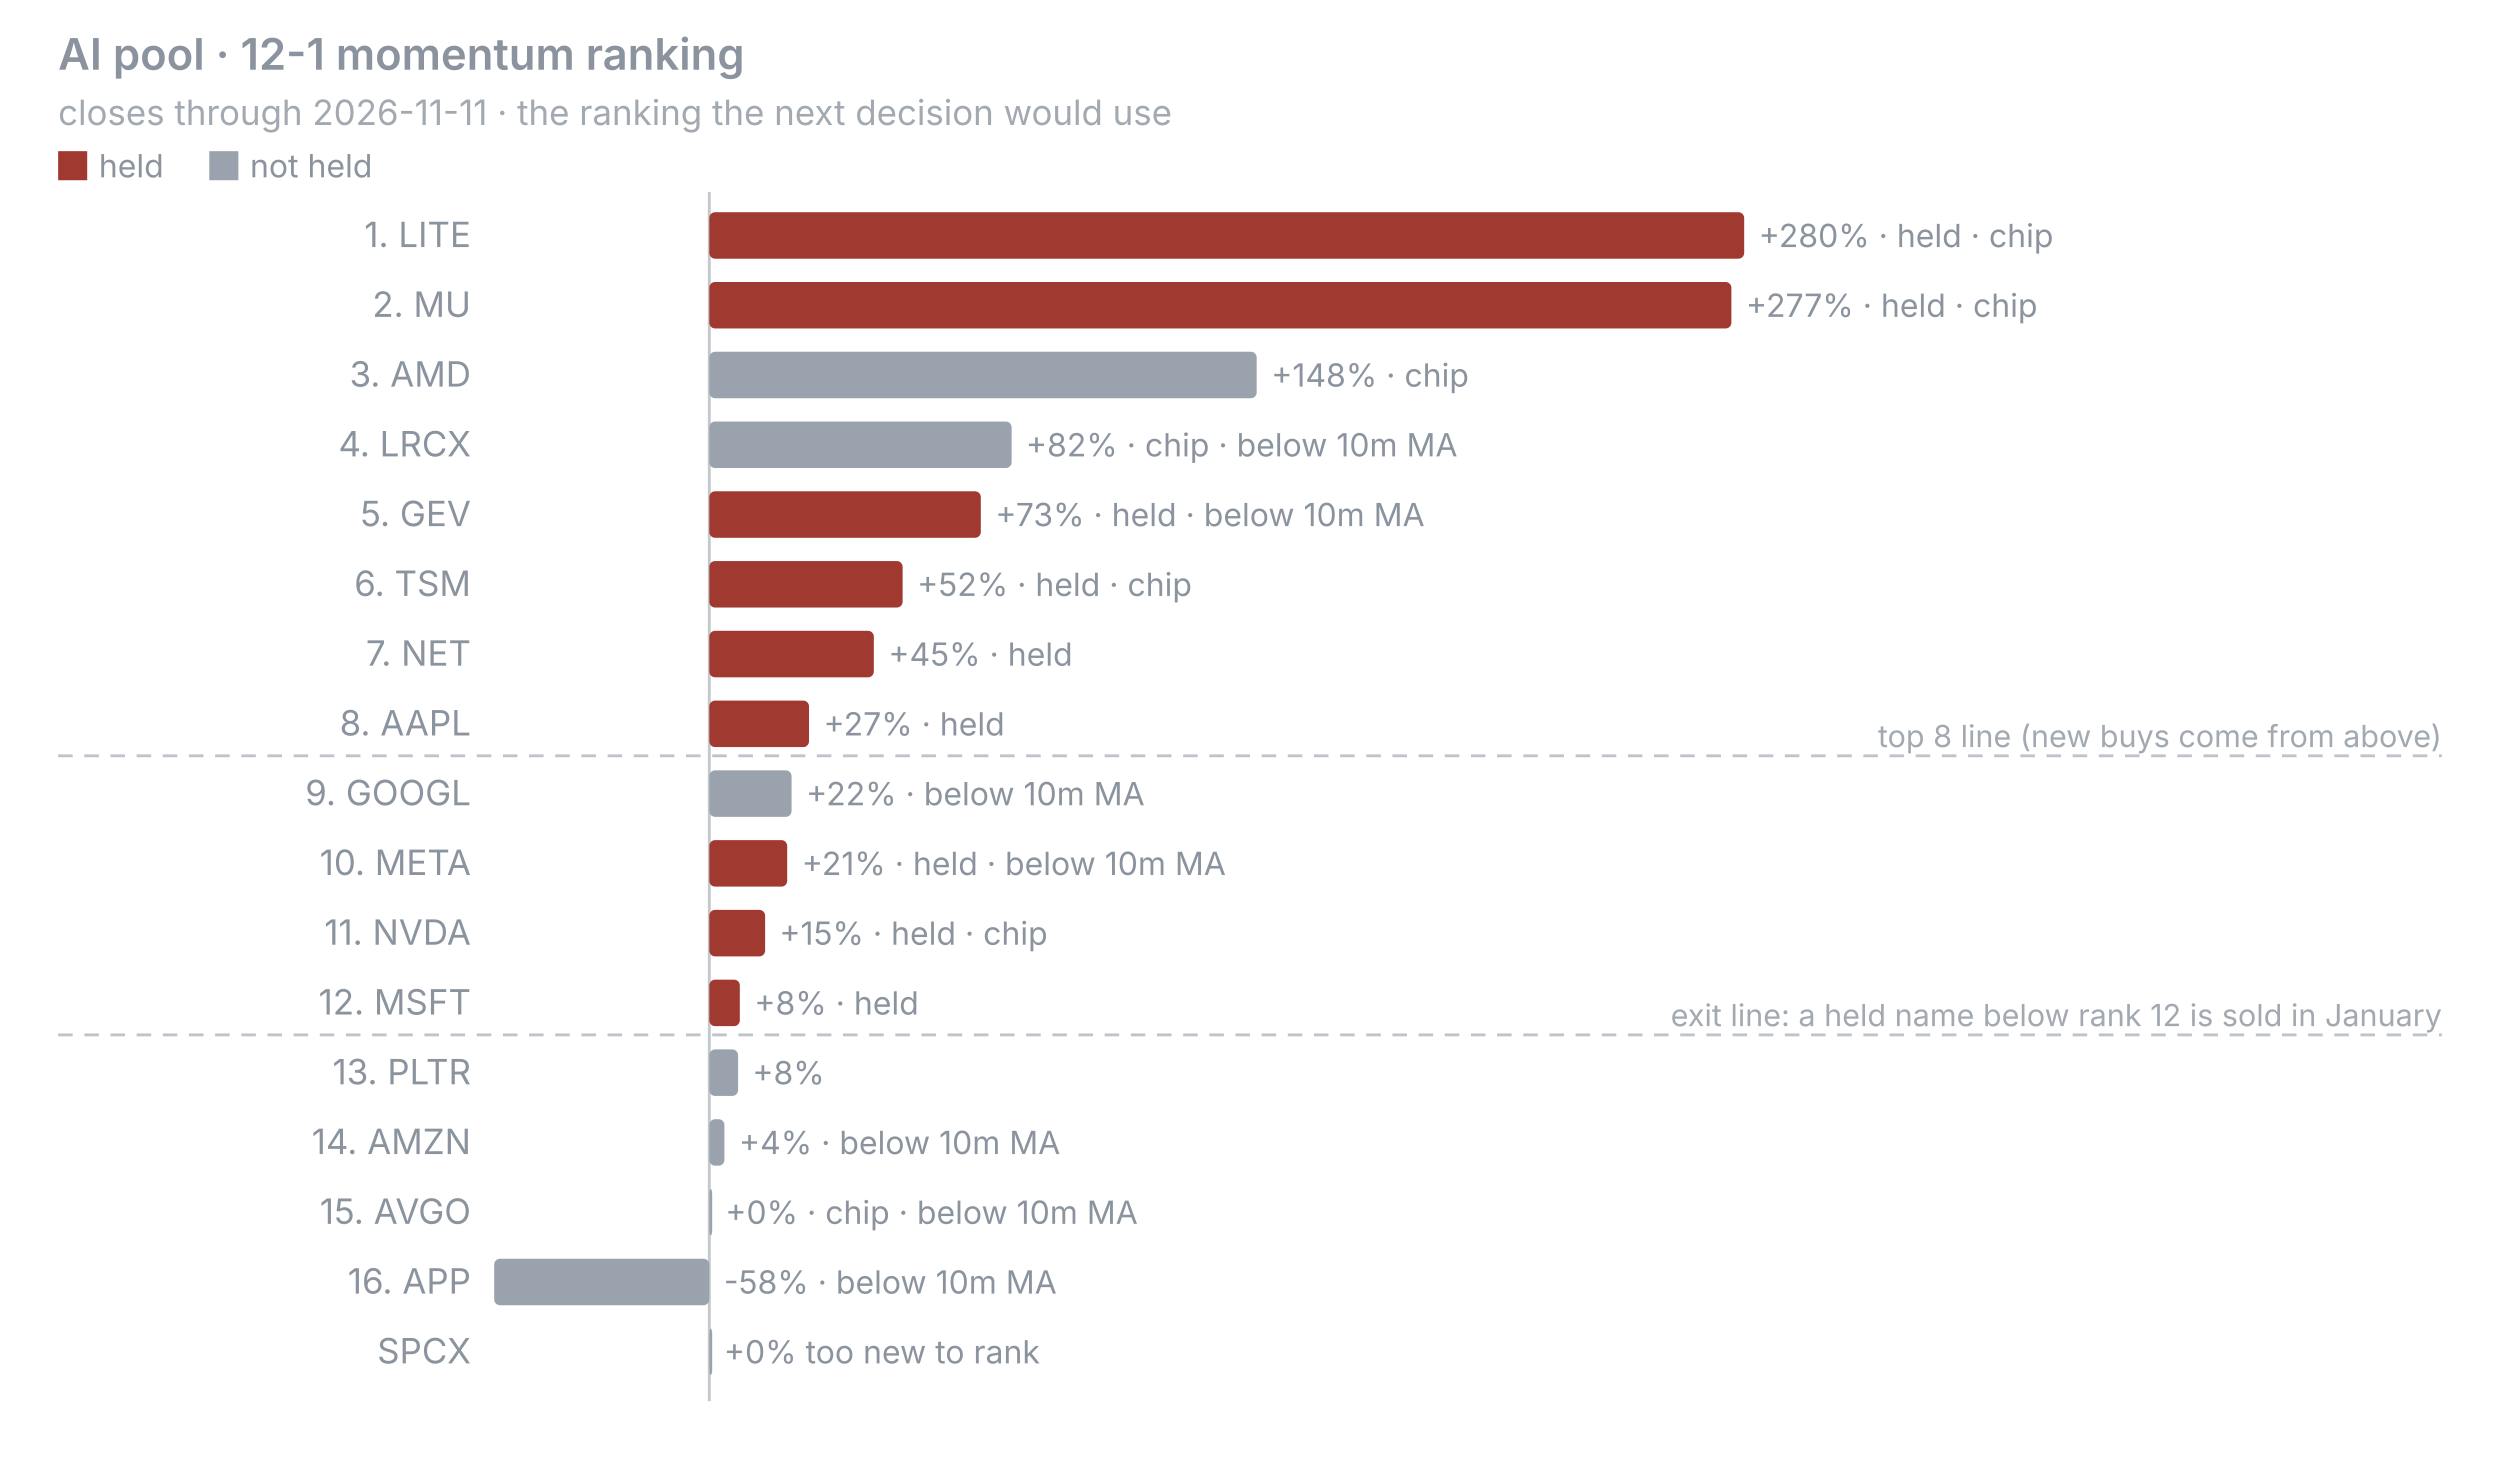
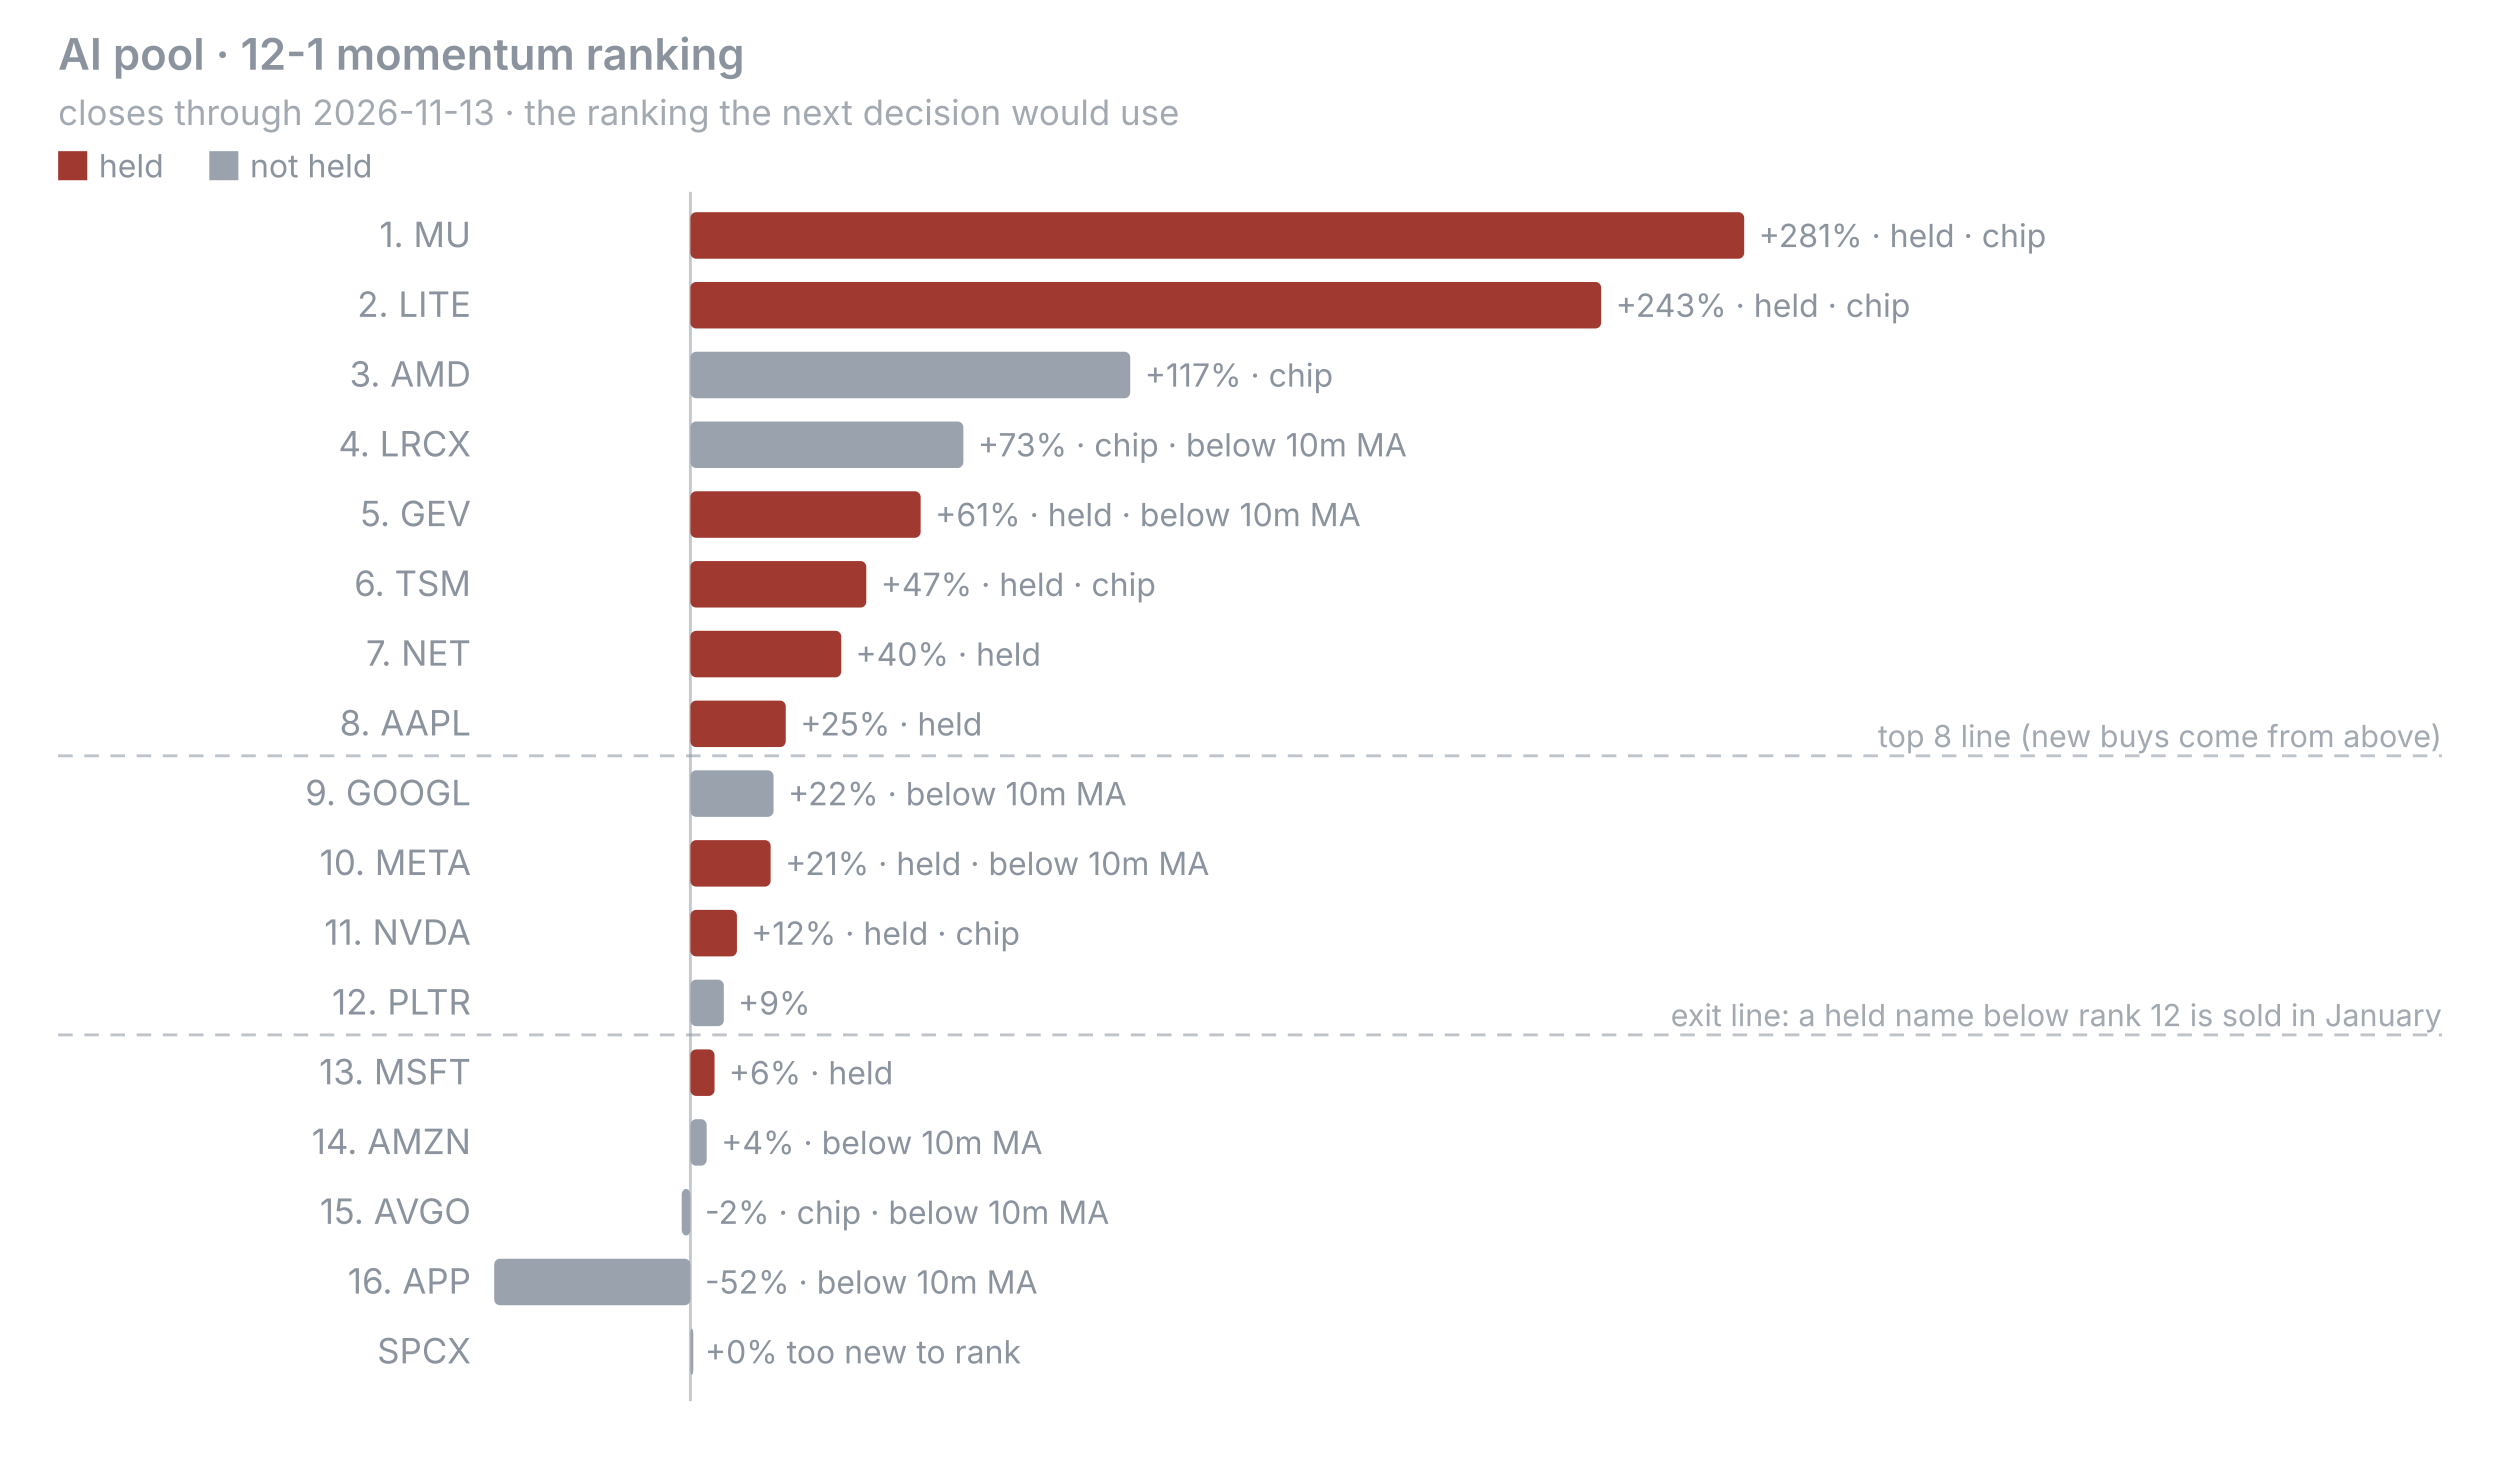
<svg xmlns="http://www.w3.org/2000/svg" viewBox="0 0 860 508" font-family="ui-sans-serif,system-ui,-apple-system,sans-serif">
  <text x="20" y="24" font-size="15" font-weight="600" fill="#8b949e">AI pool · 12-1 momentum ranking</text>
-   <text x="20" y="43" font-size="12" fill="#8b949e" opacity="0.8">closes through 2026-11-11 · the ranking the next decision would use</text>
+   <text x="20" y="43" font-size="12" fill="#8b949e" opacity="0.8">closes through 2026-11-13 · the ranking the next decision would use</text>
  <rect x="20" y="52" width="10" height="10" fill="#a0392f" />
  <text x="34" y="61" font-size="11" fill="#8b949e">held</text>
  <rect x="72" y="52" width="10" height="10" fill="#9aa3ad" />
  <text x="86" y="61" font-size="11" fill="#8b949e">not held</text>
-   <line x1="244.0" y1="66" x2="244.0" y2="482" stroke="#8b949e" stroke-opacity="0.5" />
-   <rect x="244.0" y="73" width="356.0" height="16" fill="#a0392f" rx="2" />
-   <text x="162" y="85.0" font-size="12" fill="#8b949e" text-anchor="end">1. LITE</text>
-   <text x="605.0" y="85.0" font-size="11" fill="#8b949e" text-anchor="start">+280% · held · chip</text>
-   <rect x="244.0" y="97" width="351.6" height="16" fill="#a0392f" rx="2" />
-   <text x="162" y="109.0" font-size="12" fill="#8b949e" text-anchor="end">2. MU</text>
-   <text x="600.6" y="109.0" font-size="11" fill="#8b949e" text-anchor="start">+277% · held · chip</text>
-   <rect x="244.0" y="121" width="188.3" height="16" fill="#9aa3ad" rx="2" />
+   <line x1="237.5" y1="66" x2="237.5" y2="482" stroke="#8b949e" stroke-opacity="0.5" />
+   <rect x="237.5" y="73" width="362.5" height="16" fill="#a0392f" rx="2" />
+   <text x="162" y="85.0" font-size="12" fill="#8b949e" text-anchor="end">1. MU</text>
+   <text x="605.0" y="85.0" font-size="11" fill="#8b949e" text-anchor="start">+281% · held · chip</text>
+   <rect x="237.5" y="97" width="313.3" height="16" fill="#a0392f" rx="2" />
+   <text x="162" y="109.0" font-size="12" fill="#8b949e" text-anchor="end">2. LITE</text>
+   <text x="555.8" y="109.0" font-size="11" fill="#8b949e" text-anchor="start">+243% · held · chip</text>
+   <rect x="237.5" y="121" width="151.3" height="16" fill="#9aa3ad" rx="2" />
  <text x="162" y="133.0" font-size="12" fill="#8b949e" text-anchor="end">3. AMD</text>
-   <text x="437.3" y="133.0" font-size="11" fill="#8b949e" text-anchor="start">+148% · chip</text>
-   <rect x="244.0" y="145" width="104.0" height="16" fill="#9aa3ad" rx="2" />
+   <text x="393.8" y="133.0" font-size="11" fill="#8b949e" text-anchor="start">+117% · chip</text>
+   <rect x="237.5" y="145" width="93.9" height="16" fill="#9aa3ad" rx="2" />
  <text x="162" y="157.0" font-size="12" fill="#8b949e" text-anchor="end">4. LRCX</text>
-   <text x="352.9" y="157.0" font-size="11" fill="#8b949e" text-anchor="start">+82% · chip · below 10m MA</text>
-   <rect x="244.0" y="169" width="93.4" height="16" fill="#a0392f" rx="2" />
+   <text x="336.4" y="157.0" font-size="11" fill="#8b949e" text-anchor="start">+73% · chip · below 10m MA</text>
+   <rect x="237.5" y="169" width="79.2" height="16" fill="#a0392f" rx="2" />
  <text x="162" y="181.0" font-size="12" fill="#8b949e" text-anchor="end">5. GEV</text>
-   <text x="342.4" y="181.0" font-size="11" fill="#8b949e" text-anchor="start">+73% · held · below 10m MA</text>
-   <rect x="244.0" y="193" width="66.5" height="16" fill="#a0392f" rx="2" />
+   <text x="321.7" y="181.0" font-size="11" fill="#8b949e" text-anchor="start">+61% · held · below 10m MA</text>
+   <rect x="237.5" y="193" width="60.5" height="16" fill="#a0392f" rx="2" />
  <text x="162" y="205.0" font-size="12" fill="#8b949e" text-anchor="end">6. TSM</text>
-   <text x="315.5" y="205.0" font-size="11" fill="#8b949e" text-anchor="start">+52% · held · chip</text>
-   <rect x="244.0" y="217" width="56.6" height="16" fill="#a0392f" rx="2" />
+   <text x="303.0" y="205.0" font-size="11" fill="#8b949e" text-anchor="start">+47% · held · chip</text>
+   <rect x="237.5" y="217" width="51.9" height="16" fill="#a0392f" rx="2" />
  <text x="162" y="229.0" font-size="12" fill="#8b949e" text-anchor="end">7. NET</text>
-   <text x="305.6" y="229.0" font-size="11" fill="#8b949e" text-anchor="start">+45% · held</text>
-   <rect x="244.0" y="241" width="34.3" height="16" fill="#a0392f" rx="2" />
+   <text x="294.3" y="229.0" font-size="11" fill="#8b949e" text-anchor="start">+40% · held</text>
+   <rect x="237.5" y="241" width="32.8" height="16" fill="#a0392f" rx="2" />
  <text x="162" y="253.0" font-size="12" fill="#8b949e" text-anchor="end">8. AAPL</text>
-   <text x="283.3" y="253.0" font-size="11" fill="#8b949e" text-anchor="start">+27% · held</text>
+   <text x="275.3" y="253.0" font-size="11" fill="#8b949e" text-anchor="start">+25% · held</text>
  <line x1="20" y1="260.0" x2="840" y2="260.0" stroke="#8b949e" stroke-opacity="0.55" stroke-dasharray="5 4" />
  <text x="840" y="257.0" font-size="10.5" fill="#8b949e" text-anchor="end" opacity="0.8">top 8 line (new buys come from above)</text>
-   <rect x="244.0" y="265" width="28.3" height="16" fill="#9aa3ad" rx="2" />
+   <rect x="237.5" y="265" width="28.6" height="16" fill="#9aa3ad" rx="2" />
  <text x="162" y="277.0" font-size="12" fill="#8b949e" text-anchor="end">9. GOOGL</text>
-   <text x="277.3" y="277.0" font-size="11" fill="#8b949e" text-anchor="start">+22% · below 10m MA</text>
-   <rect x="244.0" y="289" width="26.8" height="16" fill="#a0392f" rx="2" />
+   <text x="271.1" y="277.0" font-size="11" fill="#8b949e" text-anchor="start">+22% · below 10m MA</text>
+   <rect x="237.5" y="289" width="27.6" height="16" fill="#a0392f" rx="2" />
  <text x="162" y="301.0" font-size="12" fill="#8b949e" text-anchor="end">10. META</text>
-   <text x="275.8" y="301.0" font-size="11" fill="#8b949e" text-anchor="start">+21% · held · below 10m MA</text>
-   <rect x="244.0" y="313" width="19.2" height="16" fill="#a0392f" rx="2" />
+   <text x="270.1" y="301.0" font-size="11" fill="#8b949e" text-anchor="start">+21% · held · below 10m MA</text>
+   <rect x="237.5" y="313" width="16.0" height="16" fill="#a0392f" rx="2" />
  <text x="162" y="325.0" font-size="12" fill="#8b949e" text-anchor="end">11. NVDA</text>
-   <text x="268.1" y="325.0" font-size="11" fill="#8b949e" text-anchor="start">+15% · held · chip</text>
-   <rect x="244.0" y="337" width="10.5" height="16" fill="#a0392f" rx="2" />
-   <text x="162" y="349.0" font-size="12" fill="#8b949e" text-anchor="end">12. MSFT</text>
-   <text x="259.5" y="349.0" font-size="11" fill="#8b949e" text-anchor="start">+8% · held</text>
+   <text x="258.4" y="325.0" font-size="11" fill="#8b949e" text-anchor="start">+12% · held · chip</text>
+   <rect x="237.5" y="337" width="11.5" height="16" fill="#9aa3ad" rx="2" />
+   <text x="162" y="349.0" font-size="12" fill="#8b949e" text-anchor="end">12. PLTR</text>
+   <text x="253.9" y="349.0" font-size="11" fill="#8b949e" text-anchor="start">+9%</text>
  <line x1="20" y1="356.0" x2="840" y2="356.0" stroke="#8b949e" stroke-opacity="0.55" stroke-dasharray="5 4" />
  <text x="840" y="353.0" font-size="10.5" fill="#8b949e" text-anchor="end" opacity="0.8">exit line: a held name below rank 12 is sold in January</text>
-   <rect x="244.0" y="361" width="9.9" height="16" fill="#9aa3ad" rx="2" />
-   <text x="162" y="373.0" font-size="12" fill="#8b949e" text-anchor="end">13. PLTR</text>
-   <text x="258.8" y="373.0" font-size="11" fill="#8b949e" text-anchor="start">+8%</text>
-   <rect x="244.0" y="385" width="5.2" height="16" fill="#9aa3ad" rx="2" />
+   <rect x="237.5" y="361" width="8.3" height="16" fill="#a0392f" rx="2" />
+   <text x="162" y="373.0" font-size="12" fill="#8b949e" text-anchor="end">13. MSFT</text>
+   <text x="250.7" y="373.0" font-size="11" fill="#8b949e" text-anchor="start">+6% · held</text>
+   <rect x="237.5" y="385" width="5.6" height="16" fill="#9aa3ad" rx="2" />
  <text x="162" y="397.0" font-size="12" fill="#8b949e" text-anchor="end">14. AMZN</text>
-   <text x="254.2" y="397.0" font-size="11" fill="#8b949e" text-anchor="start">+4% · below 10m MA</text>
-   <rect x="244.0" y="409" width="1.0" height="16" fill="#9aa3ad" rx="2" />
+   <text x="248.1" y="397.0" font-size="11" fill="#8b949e" text-anchor="start">+4% · below 10m MA</text>
+   <rect x="234.5" y="409" width="3.0" height="16" fill="#9aa3ad" rx="2" />
  <text x="162" y="421.0" font-size="12" fill="#8b949e" text-anchor="end">15. AVGO</text>
-   <text x="249.5" y="421.0" font-size="11" fill="#8b949e" text-anchor="start">+0% · chip · below 10m MA</text>
-   <rect x="170.0" y="433" width="74.0" height="16" fill="#9aa3ad" rx="2" />
+   <text x="242.5" y="421.0" font-size="11" fill="#8b949e" text-anchor="start">-2% · chip · below 10m MA</text>
+   <rect x="170.0" y="433" width="67.5" height="16" fill="#9aa3ad" rx="2" />
  <text x="162" y="445.0" font-size="12" fill="#8b949e" text-anchor="end">16. APP</text>
-   <text x="249.0" y="445.0" font-size="11" fill="#8b949e" text-anchor="start">-58% · below 10m MA</text>
-   <rect x="244.0" y="457" width="1.0" height="16" fill="#9aa3ad" rx="2" />
+   <text x="242.5" y="445.0" font-size="11" fill="#8b949e" text-anchor="start">-52% · below 10m MA</text>
+   <rect x="237.5" y="457" width="1.0" height="16" fill="#9aa3ad" rx="2" />
  <text x="162" y="469.0" font-size="12" fill="#8b949e" text-anchor="end">SPCX</text>
-   <text x="249.0" y="469.0" font-size="11" fill="#8b949e" text-anchor="start">+0%  too new to rank</text>
+   <text x="242.5" y="469.0" font-size="11" fill="#8b949e" text-anchor="start">+0%  too new to rank</text>
</svg>
